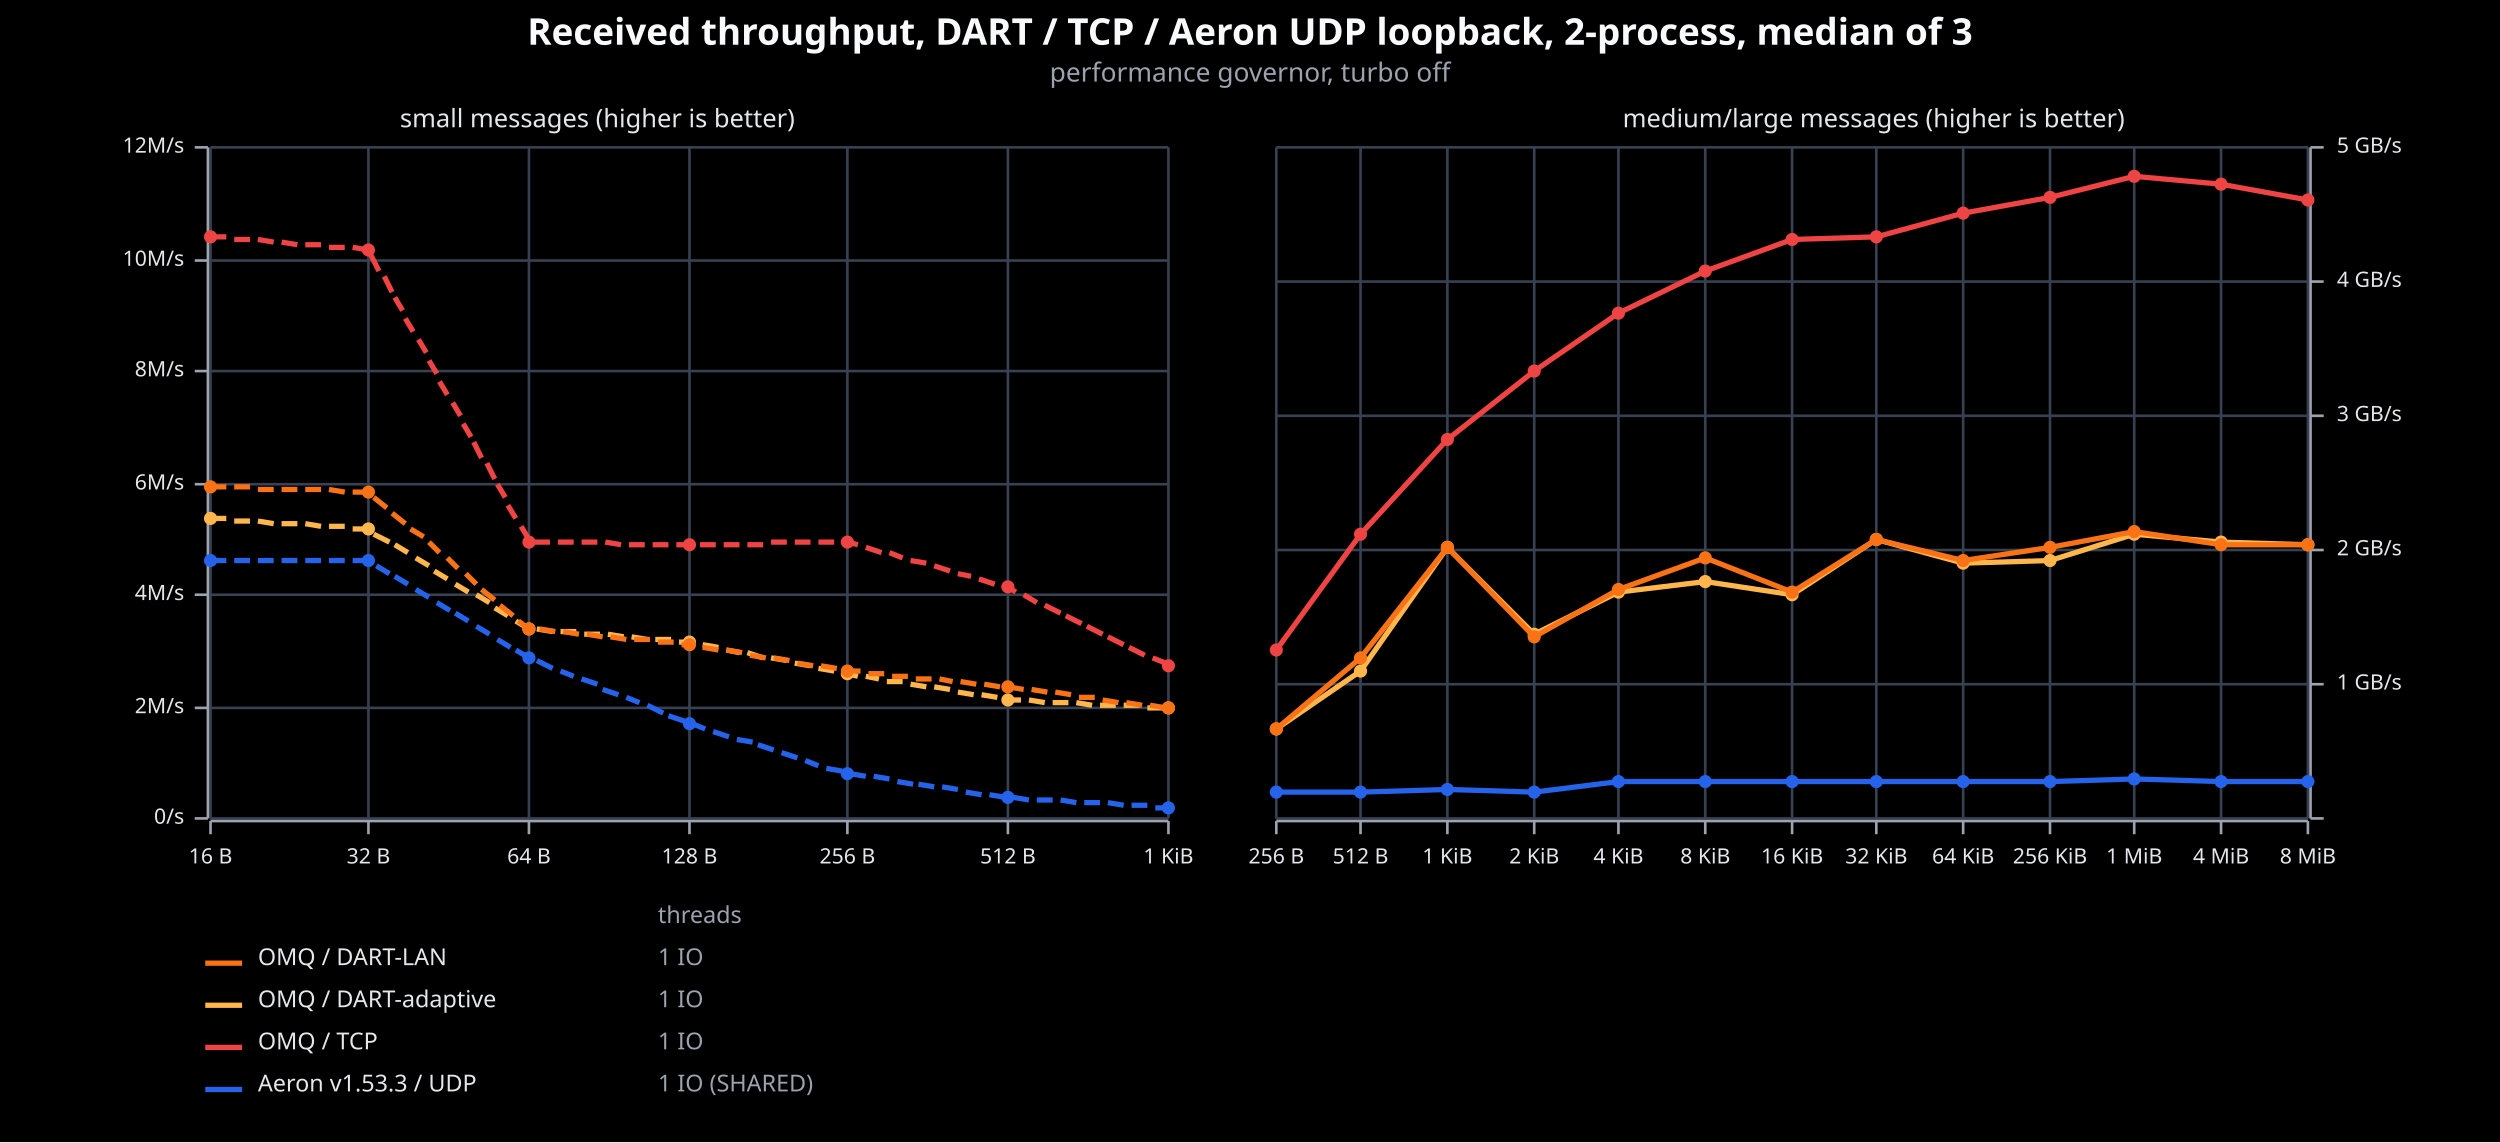
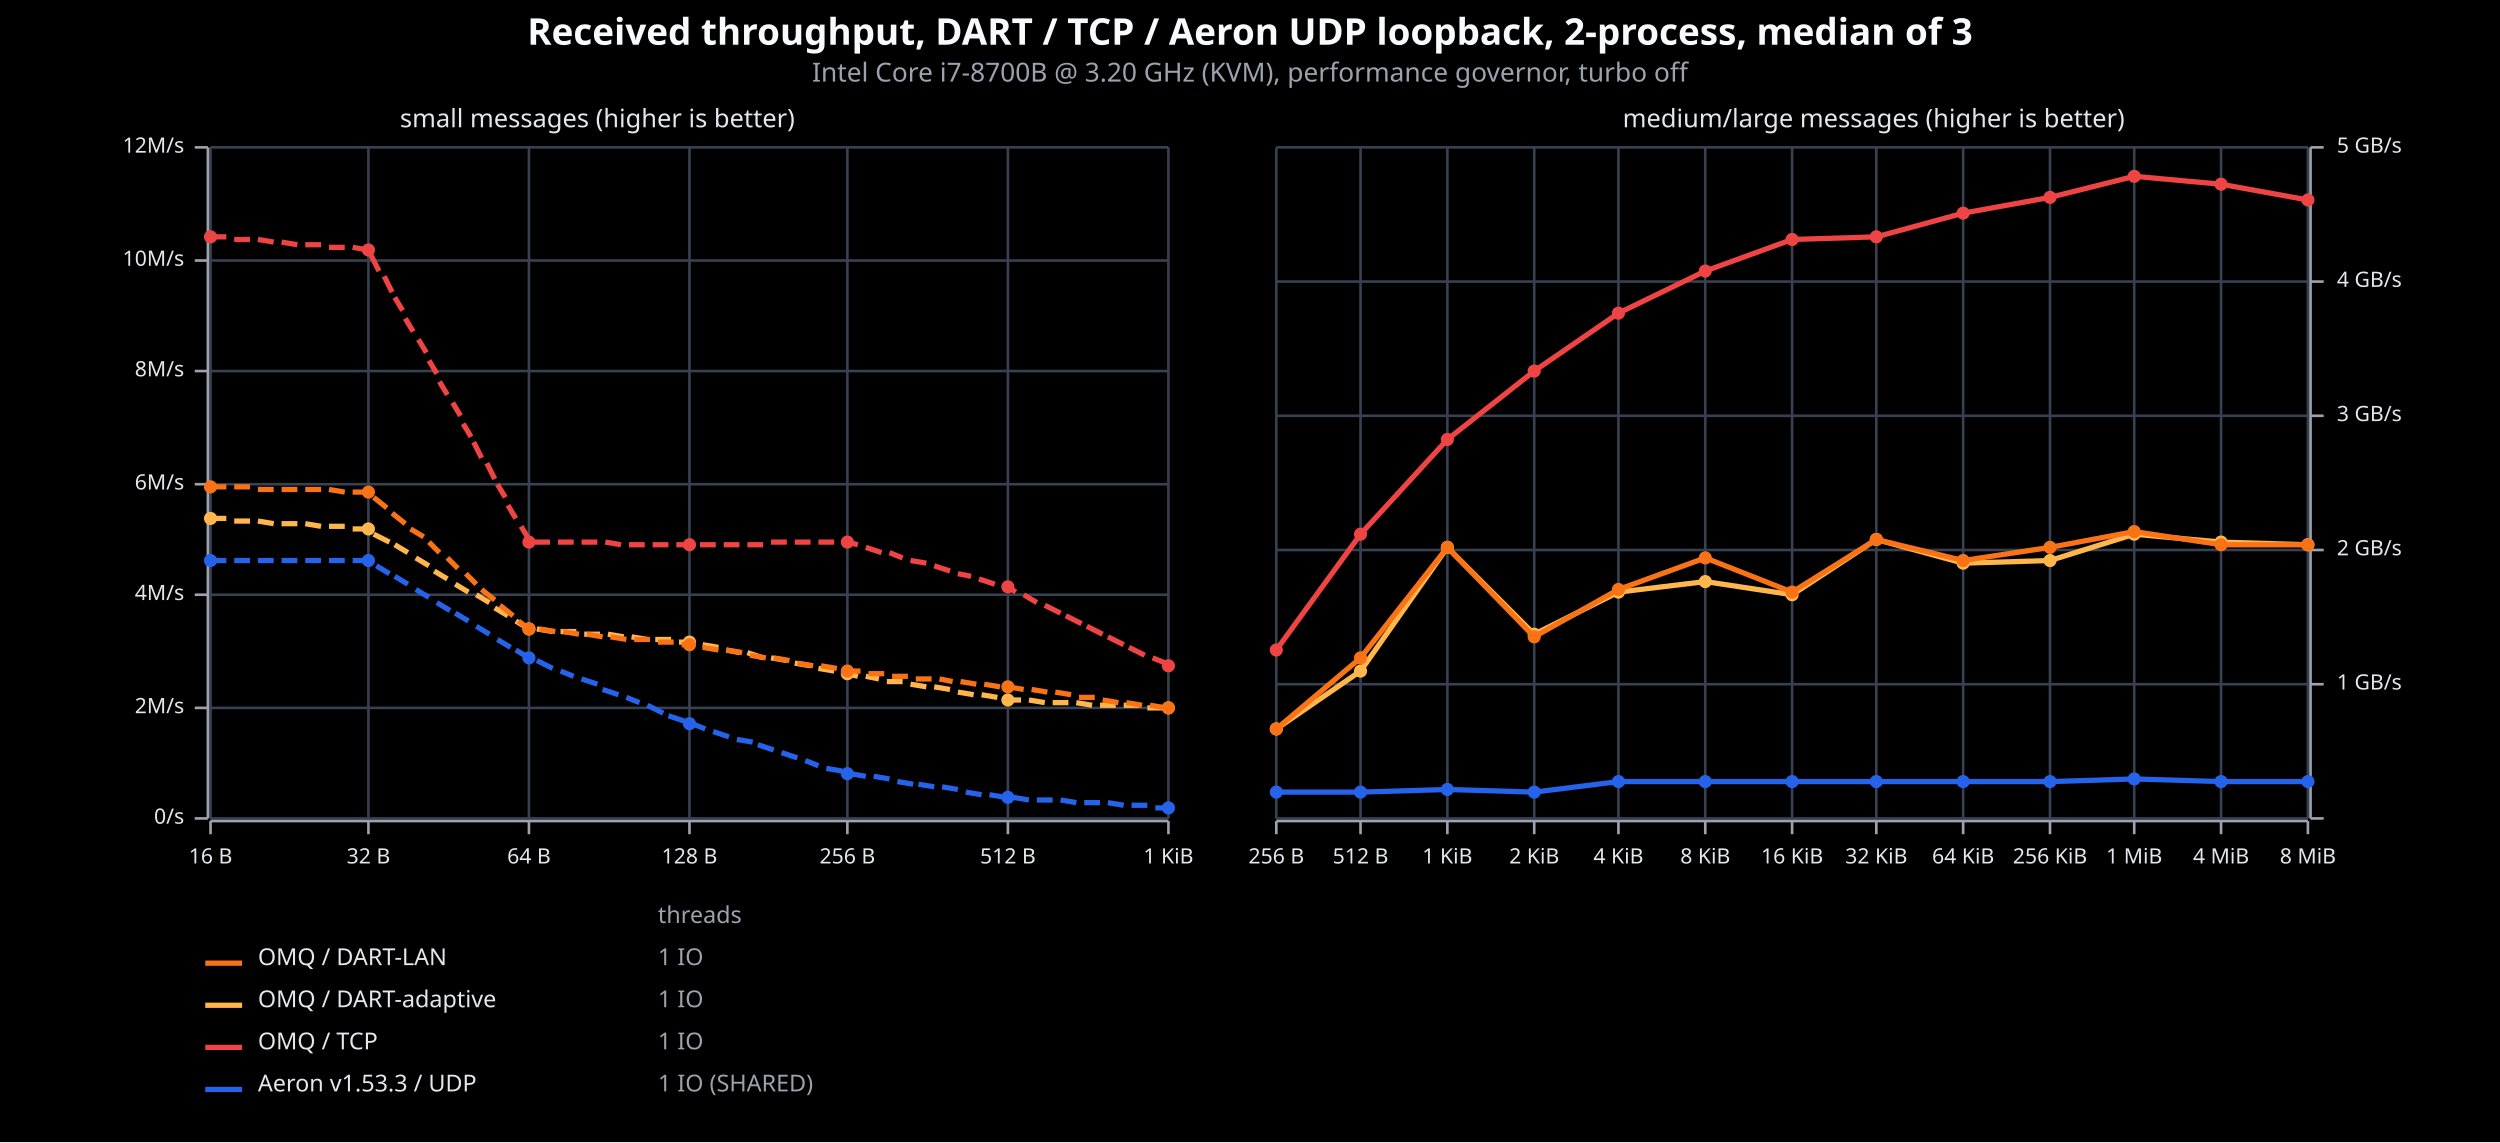
<svg xmlns="http://www.w3.org/2000/svg" viewBox="0 0 950 434" font-family="system-ui, -apple-system, sans-serif">
  <rect x="0" y="0" width="950" height="434" opacity="1" fill="#000000" stroke="none" />
  <text x="475" y="17" text-anchor="middle" font-family="sans-serif" font-size="14" font-weight="bold" fill="#F9FAFB">Received throughput, DART / TCP / Aeron UDP loopback, 2-process, median of 3</text>
-   <text x="475" y="31" text-anchor="middle" font-family="sans-serif" font-size="10" fill="#9CA3AF">performance governor, turbo off</text>
+   <text x="475" y="31" text-anchor="middle" font-family="sans-serif" font-size="10" fill="#9CA3AF">Intel Core i7-8700B @ 3.20 GHz (KVM), performance governor, turbo off</text>
  <text x="227" y="41" dy="0.76em" text-anchor="middle" font-family="sans-serif" font-size="9.677" opacity="1" fill="#E5E7EB">
small messages (higher is better)
</text>
  <line opacity="1" stroke="#374151" stroke-width="1" x1="80" y1="311" x2="80" y2="56" />
  <line opacity="1" stroke="#374151" stroke-width="1" x1="140" y1="311" x2="140" y2="56" />
  <line opacity="1" stroke="#374151" stroke-width="1" x1="201" y1="311" x2="201" y2="56" />
  <line opacity="1" stroke="#374151" stroke-width="1" x1="262" y1="311" x2="262" y2="56" />
  <line opacity="1" stroke="#374151" stroke-width="1" x1="322" y1="311" x2="322" y2="56" />
  <line opacity="1" stroke="#374151" stroke-width="1" x1="383" y1="311" x2="383" y2="56" />
  <line opacity="1" stroke="#374151" stroke-width="1" x1="444" y1="311" x2="444" y2="56" />
  <line opacity="1" stroke="#374151" stroke-width="1" x1="80" y1="311" x2="444" y2="311" />
  <line opacity="1" stroke="#374151" stroke-width="1" x1="80" y1="269" x2="444" y2="269" />
  <line opacity="1" stroke="#374151" stroke-width="1" x1="80" y1="226" x2="444" y2="226" />
  <line opacity="1" stroke="#374151" stroke-width="1" x1="80" y1="184" x2="444" y2="184" />
  <line opacity="1" stroke="#374151" stroke-width="1" x1="80" y1="141" x2="444" y2="141" />
  <line opacity="1" stroke="#374151" stroke-width="1" x1="80" y1="99" x2="444" y2="99" />
  <line opacity="1" stroke="#374151" stroke-width="1" x1="80" y1="56" x2="444" y2="56" />
  <polyline fill="none" opacity="1" stroke="#9CA3AF" stroke-width="1" points="79,56 79,311 " />
  <text x="70" y="311" dy="0.5ex" text-anchor="end" font-family="sans-serif" font-size="8.065" opacity="1" fill="#E5E7EB">
0/s
</text>
  <polyline fill="none" opacity="1" stroke="#9CA3AF" stroke-width="1" points="74,311 79,311 " />
  <text x="70" y="269" dy="0.5ex" text-anchor="end" font-family="sans-serif" font-size="8.065" opacity="1" fill="#E5E7EB">
2M/s
</text>
  <polyline fill="none" opacity="1" stroke="#9CA3AF" stroke-width="1" points="74,269 79,269 " />
  <text x="70" y="226" dy="0.5ex" text-anchor="end" font-family="sans-serif" font-size="8.065" opacity="1" fill="#E5E7EB">
4M/s
</text>
  <polyline fill="none" opacity="1" stroke="#9CA3AF" stroke-width="1" points="74,226 79,226 " />
  <text x="70" y="184" dy="0.5ex" text-anchor="end" font-family="sans-serif" font-size="8.065" opacity="1" fill="#E5E7EB">
6M/s
</text>
  <polyline fill="none" opacity="1" stroke="#9CA3AF" stroke-width="1" points="74,184 79,184 " />
  <text x="70" y="141" dy="0.5ex" text-anchor="end" font-family="sans-serif" font-size="8.065" opacity="1" fill="#E5E7EB">
8M/s
</text>
  <polyline fill="none" opacity="1" stroke="#9CA3AF" stroke-width="1" points="74,141 79,141 " />
  <text x="70" y="99" dy="0.5ex" text-anchor="end" font-family="sans-serif" font-size="8.065" opacity="1" fill="#E5E7EB">
10M/s
</text>
  <polyline fill="none" opacity="1" stroke="#9CA3AF" stroke-width="1" points="74,99 79,99 " />
  <text x="70" y="56" dy="0.5ex" text-anchor="end" font-family="sans-serif" font-size="8.065" opacity="1" fill="#E5E7EB">
12M/s
</text>
  <polyline fill="none" opacity="1" stroke="#9CA3AF" stroke-width="1" points="74,56 79,56 " />
  <polyline fill="none" opacity="1" stroke="#9CA3AF" stroke-width="1" points="80,312 444,312 " />
  <text x="80" y="322" dy="0.76em" text-anchor="middle" font-family="sans-serif" font-size="8.065" opacity="1" fill="#E5E7EB">
16 B
</text>
  <polyline fill="none" opacity="1" stroke="#9CA3AF" stroke-width="1" points="80,312 80,317 " />
  <text x="140" y="322" dy="0.76em" text-anchor="middle" font-family="sans-serif" font-size="8.065" opacity="1" fill="#E5E7EB">
32 B
</text>
  <polyline fill="none" opacity="1" stroke="#9CA3AF" stroke-width="1" points="140,312 140,317 " />
  <text x="201" y="322" dy="0.76em" text-anchor="middle" font-family="sans-serif" font-size="8.065" opacity="1" fill="#E5E7EB">
64 B
</text>
  <polyline fill="none" opacity="1" stroke="#9CA3AF" stroke-width="1" points="201,312 201,317 " />
  <text x="262" y="322" dy="0.76em" text-anchor="middle" font-family="sans-serif" font-size="8.065" opacity="1" fill="#E5E7EB">
128 B
</text>
  <polyline fill="none" opacity="1" stroke="#9CA3AF" stroke-width="1" points="262,312 262,317 " />
  <text x="322" y="322" dy="0.76em" text-anchor="middle" font-family="sans-serif" font-size="8.065" opacity="1" fill="#E5E7EB">
256 B
</text>
  <polyline fill="none" opacity="1" stroke="#9CA3AF" stroke-width="1" points="322,312 322,317 " />
  <text x="383" y="322" dy="0.76em" text-anchor="middle" font-family="sans-serif" font-size="8.065" opacity="1" fill="#E5E7EB">
512 B
</text>
  <polyline fill="none" opacity="1" stroke="#9CA3AF" stroke-width="1" points="383,312 383,317 " />
  <text x="444" y="322" dy="0.76em" text-anchor="middle" font-family="sans-serif" font-size="8.065" opacity="1" fill="#E5E7EB">
1 KiB
</text>
  <polyline fill="none" opacity="1" stroke="#9CA3AF" stroke-width="1" points="444,312 444,317 " />
  <polyline fill="none" opacity="1" stroke="#2563EB" stroke-width="2" points="80,213 86,213 " />
  <polyline fill="none" opacity="1" stroke="#2563EB" stroke-width="2" points="89,213 95,213 " />
  <polyline fill="none" opacity="1" stroke="#2563EB" stroke-width="2" points="98,213 104,213 " />
  <polyline fill="none" opacity="1" stroke="#2563EB" stroke-width="2" points="107,213 113,213 " />
  <polyline fill="none" opacity="1" stroke="#2563EB" stroke-width="2" points="116,213 122,213 " />
  <polyline fill="none" opacity="1" stroke="#2563EB" stroke-width="2" points="125,213 131,213 " />
  <polyline fill="none" opacity="1" stroke="#2563EB" stroke-width="2" points="134,213 140,213 " />
  <polyline fill="none" opacity="1" stroke="#2563EB" stroke-width="2" points="143,215 148,218 " />
  <polyline fill="none" opacity="1" stroke="#2563EB" stroke-width="2" points="150,219 155,222 " />
  <polyline fill="none" opacity="1" stroke="#2563EB" stroke-width="2" points="158,224 163,227 " />
  <polyline fill="none" opacity="1" stroke="#2563EB" stroke-width="2" points="166,229 171,232 " />
  <polyline fill="none" opacity="1" stroke="#2563EB" stroke-width="2" points="173,233 178,236 " />
  <polyline fill="none" opacity="1" stroke="#2563EB" stroke-width="2" points="181,238 186,241 " />
  <polyline fill="none" opacity="1" stroke="#2563EB" stroke-width="2" points="189,243 194,246 " />
  <polyline fill="none" opacity="1" stroke="#2563EB" stroke-width="2" points="196,247 201,250 202,250 " />
  <polyline fill="none" opacity="1" stroke="#2563EB" stroke-width="2" points="204,251 210,254 " />
  <polyline fill="none" opacity="1" stroke="#2563EB" stroke-width="2" points="213,255 218,257 " />
  <polyline fill="none" opacity="1" stroke="#2563EB" stroke-width="2" points="221,258 227,260 " />
  <polyline fill="none" opacity="1" stroke="#2563EB" stroke-width="2" points="229,262 235,264 " />
  <polyline fill="none" opacity="1" stroke="#2563EB" stroke-width="2" points="238,265 243,267 " />
  <polyline fill="none" opacity="1" stroke="#2563EB" stroke-width="2" points="246,268 252,271 " />
  <polyline fill="none" opacity="1" stroke="#2563EB" stroke-width="2" points="254,272 260,274 " />
  <polyline fill="none" opacity="1" stroke="#2563EB" stroke-width="2" points="263,275 268,277 " />
  <polyline fill="none" opacity="1" stroke="#2563EB" stroke-width="2" points="271,278 277,280 " />
  <polyline fill="none" opacity="1" stroke="#2563EB" stroke-width="2" points="280,281 286,282 " />
  <polyline fill="none" opacity="1" stroke="#2563EB" stroke-width="2" points="288,283 294,285 " />
  <polyline fill="none" opacity="1" stroke="#2563EB" stroke-width="2" points="297,286 303,288 " />
  <polyline fill="none" opacity="1" stroke="#2563EB" stroke-width="2" points="306,289 311,291 " />
  <polyline fill="none" opacity="1" stroke="#2563EB" stroke-width="2" points="314,292 320,293 " />
  <polyline fill="none" opacity="1" stroke="#2563EB" stroke-width="2" points="323,294 329,295 " />
  <polyline fill="none" opacity="1" stroke="#2563EB" stroke-width="2" points="332,295 338,296 " />
  <polyline fill="none" opacity="1" stroke="#2563EB" stroke-width="2" points="341,297 347,298 " />
  <polyline fill="none" opacity="1" stroke="#2563EB" stroke-width="2" points="349,298 355,299 " />
  <polyline fill="none" opacity="1" stroke="#2563EB" stroke-width="2" points="358,299 364,300 " />
  <polyline fill="none" opacity="1" stroke="#2563EB" stroke-width="2" points="367,301 373,302 " />
  <polyline fill="none" opacity="1" stroke="#2563EB" stroke-width="2" points="376,302 382,303 " />
  <polyline fill="none" opacity="1" stroke="#2563EB" stroke-width="2" points="385,303 391,304 " />
  <polyline fill="none" opacity="1" stroke="#2563EB" stroke-width="2" points="394,304 400,304 " />
  <polyline fill="none" opacity="1" stroke="#2563EB" stroke-width="2" points="403,304 409,305 " />
  <polyline fill="none" opacity="1" stroke="#2563EB" stroke-width="2" points="412,305 418,305 " />
  <polyline fill="none" opacity="1" stroke="#2563EB" stroke-width="2" points="421,305 427,306 " />
  <polyline fill="none" opacity="1" stroke="#2563EB" stroke-width="2" points="430,306 436,306 " />
  <polyline fill="none" opacity="1" stroke="#2563EB" stroke-width="2" points="439,307 444,307 " />
  <circle cx="80" cy="213" r="2.5" opacity="1" fill="#2563EB" stroke="none" stroke-width="1" />
  <circle cx="140" cy="213" r="2.5" opacity="1" fill="#2563EB" stroke="none" stroke-width="1" />
  <circle cx="201" cy="250" r="2.5" opacity="1" fill="#2563EB" stroke="none" stroke-width="1" />
  <circle cx="262" cy="275" r="2.5" opacity="1" fill="#2563EB" stroke="none" stroke-width="1" />
  <circle cx="322" cy="294" r="2.5" opacity="1" fill="#2563EB" stroke="none" stroke-width="1" />
  <circle cx="383" cy="303" r="2.5" opacity="1" fill="#2563EB" stroke="none" stroke-width="1" />
  <circle cx="444" cy="307" r="2.5" opacity="1" fill="#2563EB" stroke="none" stroke-width="1" />
  <polyline fill="none" opacity="1" stroke="#EF4444" stroke-width="2" points="80,90 86,90 " />
  <polyline fill="none" opacity="1" stroke="#EF4444" stroke-width="2" points="89,91 95,91 " />
  <polyline fill="none" opacity="1" stroke="#EF4444" stroke-width="2" points="98,91 104,92 " />
  <polyline fill="none" opacity="1" stroke="#EF4444" stroke-width="2" points="107,92 113,93 " />
  <polyline fill="none" opacity="1" stroke="#EF4444" stroke-width="2" points="116,93 122,93 " />
  <polyline fill="none" opacity="1" stroke="#EF4444" stroke-width="2" points="125,94 131,94 " />
  <polyline fill="none" opacity="1" stroke="#EF4444" stroke-width="2" points="134,94 140,95 " />
  <polyline fill="none" opacity="1" stroke="#EF4444" stroke-width="2" points="141,97 144,103 " />
  <polyline fill="none" opacity="1" stroke="#EF4444" stroke-width="2" points="146,105 149,111 " />
  <polyline fill="none" opacity="1" stroke="#EF4444" stroke-width="2" points="150,113 153,118 " />
  <polyline fill="none" opacity="1" stroke="#EF4444" stroke-width="2" points="154,121 157,126 " />
  <polyline fill="none" opacity="1" stroke="#EF4444" stroke-width="2" points="159,129 162,134 " />
  <polyline fill="none" opacity="1" stroke="#EF4444" stroke-width="2" points="163,137 166,142 " />
  <polyline fill="none" opacity="1" stroke="#EF4444" stroke-width="2" points="167,145 170,150 " />
  <polyline fill="none" opacity="1" stroke="#EF4444" stroke-width="2" points="172,153 175,158 " />
  <polyline fill="none" opacity="1" stroke="#EF4444" stroke-width="2" points="176,161 179,166 " />
  <polyline fill="none" opacity="1" stroke="#EF4444" stroke-width="2" points="180,168 183,174 " />
  <polyline fill="none" opacity="1" stroke="#EF4444" stroke-width="2" points="185,176 188,182 " />
  <polyline fill="none" opacity="1" stroke="#EF4444" stroke-width="2" points="189,184 192,189 " />
  <polyline fill="none" opacity="1" stroke="#EF4444" stroke-width="2" points="193,192 196,197 " />
  <polyline fill="none" opacity="1" stroke="#EF4444" stroke-width="2" points="198,200 201,205 " />
  <polyline fill="none" opacity="1" stroke="#EF4444" stroke-width="2" points="203,206 209,206 " />
  <polyline fill="none" opacity="1" stroke="#EF4444" stroke-width="2" points="212,206 218,206 " />
  <polyline fill="none" opacity="1" stroke="#EF4444" stroke-width="2" points="221,206 227,206 " />
  <polyline fill="none" opacity="1" stroke="#EF4444" stroke-width="2" points="230,206 236,207 " />
  <polyline fill="none" opacity="1" stroke="#EF4444" stroke-width="2" points="239,207 245,207 " />
  <polyline fill="none" opacity="1" stroke="#EF4444" stroke-width="2" points="248,207 254,207 " />
  <polyline fill="none" opacity="1" stroke="#EF4444" stroke-width="2" points="257,207 262,207 263,207 " />
  <polyline fill="none" opacity="1" stroke="#EF4444" stroke-width="2" points="266,207 272,207 " />
  <polyline fill="none" opacity="1" stroke="#EF4444" stroke-width="2" points="275,207 281,207 " />
  <polyline fill="none" opacity="1" stroke="#EF4444" stroke-width="2" points="284,207 290,207 " />
  <polyline fill="none" opacity="1" stroke="#EF4444" stroke-width="2" points="293,206 299,206 " />
  <polyline fill="none" opacity="1" stroke="#EF4444" stroke-width="2" points="302,206 308,206 " />
  <polyline fill="none" opacity="1" stroke="#EF4444" stroke-width="2" points="311,206 317,206 " />
  <polyline fill="none" opacity="1" stroke="#EF4444" stroke-width="2" points="320,206 322,206 326,207 " />
  <polyline fill="none" opacity="1" stroke="#EF4444" stroke-width="2" points="329,208 335,210 " />
  <polyline fill="none" opacity="1" stroke="#EF4444" stroke-width="2" points="338,210 343,212 " />
  <polyline fill="none" opacity="1" stroke="#EF4444" stroke-width="2" points="346,213 352,214 " />
  <polyline fill="none" opacity="1" stroke="#EF4444" stroke-width="2" points="355,215 361,217 " />
  <polyline fill="none" opacity="1" stroke="#EF4444" stroke-width="2" points="364,218 369,219 " />
  <polyline fill="none" opacity="1" stroke="#EF4444" stroke-width="2" points="372,220 378,222 " />
  <polyline fill="none" opacity="1" stroke="#EF4444" stroke-width="2" points="381,222 383,223 386,225 " />
  <polyline fill="none" opacity="1" stroke="#EF4444" stroke-width="2" points="389,226 394,229 " />
  <polyline fill="none" opacity="1" stroke="#EF4444" stroke-width="2" points="397,230 403,233 " />
  <polyline fill="none" opacity="1" stroke="#EF4444" stroke-width="2" points="405,234 411,237 " />
  <polyline fill="none" opacity="1" stroke="#EF4444" stroke-width="2" points="413,238 419,241 " />
  <polyline fill="none" opacity="1" stroke="#EF4444" stroke-width="2" points="421,242 427,245 " />
  <polyline fill="none" opacity="1" stroke="#EF4444" stroke-width="2" points="429,246 435,249 " />
  <polyline fill="none" opacity="1" stroke="#EF4444" stroke-width="2" points="438,250 443,252 " />
  <circle cx="80" cy="90" r="2.5" opacity="1" fill="#EF4444" stroke="none" stroke-width="1" />
  <circle cx="140" cy="95" r="2.5" opacity="1" fill="#EF4444" stroke="none" stroke-width="1" />
  <circle cx="201" cy="206" r="2.5" opacity="1" fill="#EF4444" stroke="none" stroke-width="1" />
  <circle cx="262" cy="207" r="2.5" opacity="1" fill="#EF4444" stroke="none" stroke-width="1" />
  <circle cx="322" cy="206" r="2.5" opacity="1" fill="#EF4444" stroke="none" stroke-width="1" />
  <circle cx="383" cy="223" r="2.5" opacity="1" fill="#EF4444" stroke="none" stroke-width="1" />
  <circle cx="444" cy="253" r="2.5" opacity="1" fill="#EF4444" stroke="none" stroke-width="1" />
  <polyline fill="none" opacity="1" stroke="#FFB74D" stroke-width="2" points="80,197 86,197 " />
  <polyline fill="none" opacity="1" stroke="#FFB74D" stroke-width="2" points="89,198 95,198 " />
  <polyline fill="none" opacity="1" stroke="#FFB74D" stroke-width="2" points="98,198 104,199 " />
  <polyline fill="none" opacity="1" stroke="#FFB74D" stroke-width="2" points="107,199 113,199 " />
  <polyline fill="none" opacity="1" stroke="#FFB74D" stroke-width="2" points="116,199 122,200 " />
  <polyline fill="none" opacity="1" stroke="#FFB74D" stroke-width="2" points="125,200 131,200 " />
  <polyline fill="none" opacity="1" stroke="#FFB74D" stroke-width="2" points="134,201 140,201 " />
  <polyline fill="none" opacity="1" stroke="#FFB74D" stroke-width="2" points="142,203 148,206 " />
  <polyline fill="none" opacity="1" stroke="#FFB74D" stroke-width="2" points="150,207 155,210 " />
  <polyline fill="none" opacity="1" stroke="#FFB74D" stroke-width="2" points="158,212 163,215 " />
  <polyline fill="none" opacity="1" stroke="#FFB74D" stroke-width="2" points="165,217 170,220 " />
  <polyline fill="none" opacity="1" stroke="#FFB74D" stroke-width="2" points="173,222 178,225 " />
  <polyline fill="none" opacity="1" stroke="#FFB74D" stroke-width="2" points="181,226 186,229 " />
  <polyline fill="none" opacity="1" stroke="#FFB74D" stroke-width="2" points="188,231 193,234 " />
  <polyline fill="none" opacity="1" stroke="#FFB74D" stroke-width="2" points="196,236 201,239 " />
  <polyline fill="none" opacity="1" stroke="#FFB74D" stroke-width="2" points="204,239 210,240 " />
  <polyline fill="none" opacity="1" stroke="#FFB74D" stroke-width="2" points="213,240 219,240 " />
  <polyline fill="none" opacity="1" stroke="#FFB74D" stroke-width="2" points="222,241 228,241 " />
  <polyline fill="none" opacity="1" stroke="#FFB74D" stroke-width="2" points="231,241 237,242 " />
  <polyline fill="none" opacity="1" stroke="#FFB74D" stroke-width="2" points="240,242 246,243 " />
  <polyline fill="none" opacity="1" stroke="#FFB74D" stroke-width="2" points="249,243 255,243 " />
  <polyline fill="none" opacity="1" stroke="#FFB74D" stroke-width="2" points="258,244 262,244 264,244 " />
  <polyline fill="none" opacity="1" stroke="#FFB74D" stroke-width="2" points="267,245 273,246 " />
  <polyline fill="none" opacity="1" stroke="#FFB74D" stroke-width="2" points="276,247 281,248 " />
  <polyline fill="none" opacity="1" stroke="#FFB74D" stroke-width="2" points="284,248 290,250 " />
  <polyline fill="none" opacity="1" stroke="#FFB74D" stroke-width="2" points="293,250 299,251 " />
  <polyline fill="none" opacity="1" stroke="#FFB74D" stroke-width="2" points="302,252 308,253 " />
  <polyline fill="none" opacity="1" stroke="#FFB74D" stroke-width="2" points="311,254 317,255 " />
  <polyline fill="none" opacity="1" stroke="#FFB74D" stroke-width="2" points="320,256 322,256 326,257 " />
  <polyline fill="none" opacity="1" stroke="#FFB74D" stroke-width="2" points="329,257 334,258 " />
  <polyline fill="none" opacity="1" stroke="#FFB74D" stroke-width="2" points="337,259 343,259 " />
  <polyline fill="none" opacity="1" stroke="#FFB74D" stroke-width="2" points="346,260 352,261 " />
  <polyline fill="none" opacity="1" stroke="#FFB74D" stroke-width="2" points="355,261 361,262 " />
  <polyline fill="none" opacity="1" stroke="#FFB74D" stroke-width="2" points="364,263 370,264 " />
  <polyline fill="none" opacity="1" stroke="#FFB74D" stroke-width="2" points="373,264 379,265 " />
  <polyline fill="none" opacity="1" stroke="#FFB74D" stroke-width="2" points="382,266 383,266 388,266 " />
  <polyline fill="none" opacity="1" stroke="#FFB74D" stroke-width="2" points="391,266 397,267 " />
  <polyline fill="none" opacity="1" stroke="#FFB74D" stroke-width="2" points="400,267 406,267 " />
  <polyline fill="none" opacity="1" stroke="#FFB74D" stroke-width="2" points="409,267 415,268 " />
  <polyline fill="none" opacity="1" stroke="#FFB74D" stroke-width="2" points="418,268 424,268 " />
  <polyline fill="none" opacity="1" stroke="#FFB74D" stroke-width="2" points="427,268 433,268 " />
  <polyline fill="none" opacity="1" stroke="#FFB74D" stroke-width="2" points="436,269 442,269 " />
  <circle cx="80" cy="197" r="2.5" opacity="1" fill="#FFB74D" stroke="none" stroke-width="1" />
  <circle cx="140" cy="201" r="2.5" opacity="1" fill="#FFB74D" stroke="none" stroke-width="1" />
  <circle cx="201" cy="239" r="2.5" opacity="1" fill="#FFB74D" stroke="none" stroke-width="1" />
  <circle cx="262" cy="244" r="2.5" opacity="1" fill="#FFB74D" stroke="none" stroke-width="1" />
  <circle cx="322" cy="256" r="2.5" opacity="1" fill="#FFB74D" stroke="none" stroke-width="1" />
  <circle cx="383" cy="266" r="2.5" opacity="1" fill="#FFB74D" stroke="none" stroke-width="1" />
  <circle cx="444" cy="269" r="2.5" opacity="1" fill="#FFB74D" stroke="none" stroke-width="1" />
  <polyline fill="none" opacity="1" stroke="#F97316" stroke-width="2" points="80,185 86,185 " />
  <polyline fill="none" opacity="1" stroke="#F97316" stroke-width="2" points="89,185 95,185 " />
  <polyline fill="none" opacity="1" stroke="#F97316" stroke-width="2" points="98,186 104,186 " />
  <polyline fill="none" opacity="1" stroke="#F97316" stroke-width="2" points="107,186 113,186 " />
  <polyline fill="none" opacity="1" stroke="#F97316" stroke-width="2" points="116,186 122,186 " />
  <polyline fill="none" opacity="1" stroke="#F97316" stroke-width="2" points="125,186 131,187 " />
  <polyline fill="none" opacity="1" stroke="#F97316" stroke-width="2" points="134,187 140,187 " />
  <polyline fill="none" opacity="1" stroke="#F97316" stroke-width="2" points="142,189 147,193 " />
  <polyline fill="none" opacity="1" stroke="#F97316" stroke-width="2" points="149,195 154,199 " />
  <polyline fill="none" opacity="1" stroke="#F97316" stroke-width="2" points="156,201 161,204 " />
  <polyline fill="none" opacity="1" stroke="#F97316" stroke-width="2" points="163,206 167,210 " />
  <polyline fill="none" opacity="1" stroke="#F97316" stroke-width="2" points="170,212 174,216 " />
  <polyline fill="none" opacity="1" stroke="#F97316" stroke-width="2" points="177,218 181,222 " />
  <polyline fill="none" opacity="1" stroke="#F97316" stroke-width="2" points="183,224 188,228 " />
  <polyline fill="none" opacity="1" stroke="#F97316" stroke-width="2" points="190,230 195,234 " />
  <polyline fill="none" opacity="1" stroke="#F97316" stroke-width="2" points="197,236 201,239 202,239 " />
  <polyline fill="none" opacity="1" stroke="#F97316" stroke-width="2" points="205,239 211,240 " />
  <polyline fill="none" opacity="1" stroke="#F97316" stroke-width="2" points="214,240 220,241 " />
  <polyline fill="none" opacity="1" stroke="#F97316" stroke-width="2" points="223,241 229,242 " />
  <polyline fill="none" opacity="1" stroke="#F97316" stroke-width="2" points="232,242 238,243 " />
  <polyline fill="none" opacity="1" stroke="#F97316" stroke-width="2" points="241,243 247,243 " />
  <polyline fill="none" opacity="1" stroke="#F97316" stroke-width="2" points="250,244 256,244 " />
  <polyline fill="none" opacity="1" stroke="#F97316" stroke-width="2" points="259,245 262,245 264,245 " />
  <polyline fill="none" opacity="1" stroke="#F97316" stroke-width="2" points="267,246 273,247 " />
  <polyline fill="none" opacity="1" stroke="#F97316" stroke-width="2" points="276,247 282,248 " />
  <polyline fill="none" opacity="1" stroke="#F97316" stroke-width="2" points="285,249 291,250 " />
  <polyline fill="none" opacity="1" stroke="#F97316" stroke-width="2" points="294,250 300,251 " />
  <polyline fill="none" opacity="1" stroke="#F97316" stroke-width="2" points="303,252 309,253 " />
  <polyline fill="none" opacity="1" stroke="#F97316" stroke-width="2" points="312,253 318,254 " />
  <polyline fill="none" opacity="1" stroke="#F97316" stroke-width="2" points="321,255 322,255 327,255 " />
  <polyline fill="none" opacity="1" stroke="#F97316" stroke-width="2" points="330,256 336,256 " />
  <polyline fill="none" opacity="1" stroke="#F97316" stroke-width="2" points="339,257 345,257 " />
  <polyline fill="none" opacity="1" stroke="#F97316" stroke-width="2" points="348,258 354,258 " />
  <polyline fill="none" opacity="1" stroke="#F97316" stroke-width="2" points="357,258 362,259 " />
  <polyline fill="none" opacity="1" stroke="#F97316" stroke-width="2" points="365,259 371,260 " />
  <polyline fill="none" opacity="1" stroke="#F97316" stroke-width="2" points="374,260 380,261 " />
  <polyline fill="none" opacity="1" stroke="#F97316" stroke-width="2" points="383,261 389,262 " />
  <polyline fill="none" opacity="1" stroke="#F97316" stroke-width="2" points="392,262 398,263 " />
  <polyline fill="none" opacity="1" stroke="#F97316" stroke-width="2" points="401,263 407,264 " />
  <polyline fill="none" opacity="1" stroke="#F97316" stroke-width="2" points="410,265 416,265 " />
  <polyline fill="none" opacity="1" stroke="#F97316" stroke-width="2" points="419,266 425,267 " />
  <polyline fill="none" opacity="1" stroke="#F97316" stroke-width="2" points="428,267 434,268 " />
  <polyline fill="none" opacity="1" stroke="#F97316" stroke-width="2" points="437,268 443,269 " />
  <circle cx="80" cy="185" r="2.5" opacity="1" fill="#F97316" stroke="none" stroke-width="1" />
  <circle cx="140" cy="187" r="2.5" opacity="1" fill="#F97316" stroke="none" stroke-width="1" />
  <circle cx="201" cy="239" r="2.5" opacity="1" fill="#F97316" stroke="none" stroke-width="1" />
  <circle cx="262" cy="245" r="2.5" opacity="1" fill="#F97316" stroke="none" stroke-width="1" />
  <circle cx="322" cy="255" r="2.5" opacity="1" fill="#F97316" stroke="none" stroke-width="1" />
  <circle cx="383" cy="261" r="2.5" opacity="1" fill="#F97316" stroke="none" stroke-width="1" />
  <circle cx="444" cy="269" r="2.5" opacity="1" fill="#F97316" stroke="none" stroke-width="1" />
  <text x="712" y="41" dy="0.76em" text-anchor="middle" font-family="sans-serif" font-size="9.677" opacity="1" fill="#E5E7EB">
medium/large messages (higher is better)
</text>
  <line opacity="1" stroke="#374151" stroke-width="1" x1="485" y1="311" x2="485" y2="56" />
  <line opacity="1" stroke="#374151" stroke-width="1" x1="517" y1="311" x2="517" y2="56" />
  <line opacity="1" stroke="#374151" stroke-width="1" x1="550" y1="311" x2="550" y2="56" />
  <line opacity="1" stroke="#374151" stroke-width="1" x1="583" y1="311" x2="583" y2="56" />
  <line opacity="1" stroke="#374151" stroke-width="1" x1="615" y1="311" x2="615" y2="56" />
  <line opacity="1" stroke="#374151" stroke-width="1" x1="648" y1="311" x2="648" y2="56" />
  <line opacity="1" stroke="#374151" stroke-width="1" x1="681" y1="311" x2="681" y2="56" />
  <line opacity="1" stroke="#374151" stroke-width="1" x1="713" y1="311" x2="713" y2="56" />
  <line opacity="1" stroke="#374151" stroke-width="1" x1="746" y1="311" x2="746" y2="56" />
  <line opacity="1" stroke="#374151" stroke-width="1" x1="779" y1="311" x2="779" y2="56" />
  <line opacity="1" stroke="#374151" stroke-width="1" x1="811" y1="311" x2="811" y2="56" />
  <line opacity="1" stroke="#374151" stroke-width="1" x1="844" y1="311" x2="844" y2="56" />
  <line opacity="1" stroke="#374151" stroke-width="1" x1="877" y1="311" x2="877" y2="56" />
  <line opacity="1" stroke="#374151" stroke-width="1" x1="485" y1="311" x2="877" y2="311" />
  <line opacity="1" stroke="#374151" stroke-width="1" x1="485" y1="260" x2="877" y2="260" />
  <line opacity="1" stroke="#374151" stroke-width="1" x1="485" y1="209" x2="877" y2="209" />
  <line opacity="1" stroke="#374151" stroke-width="1" x1="485" y1="158" x2="877" y2="158" />
  <line opacity="1" stroke="#374151" stroke-width="1" x1="485" y1="107" x2="877" y2="107" />
  <line opacity="1" stroke="#374151" stroke-width="1" x1="485" y1="56" x2="877" y2="56" />
  <polyline fill="none" opacity="1" stroke="#9CA3AF" stroke-width="1" points="485,312 877,312 " />
  <text x="485" y="322" dy="0.76em" text-anchor="middle" font-family="sans-serif" font-size="8.065" opacity="1" fill="#E5E7EB">
256 B
</text>
  <polyline fill="none" opacity="1" stroke="#9CA3AF" stroke-width="1" points="485,312 485,317 " />
  <text x="517" y="322" dy="0.76em" text-anchor="middle" font-family="sans-serif" font-size="8.065" opacity="1" fill="#E5E7EB">
512 B
</text>
  <polyline fill="none" opacity="1" stroke="#9CA3AF" stroke-width="1" points="517,312 517,317 " />
  <text x="550" y="322" dy="0.76em" text-anchor="middle" font-family="sans-serif" font-size="8.065" opacity="1" fill="#E5E7EB">
1 KiB
</text>
  <polyline fill="none" opacity="1" stroke="#9CA3AF" stroke-width="1" points="550,312 550,317 " />
  <text x="583" y="322" dy="0.76em" text-anchor="middle" font-family="sans-serif" font-size="8.065" opacity="1" fill="#E5E7EB">
2 KiB
</text>
  <polyline fill="none" opacity="1" stroke="#9CA3AF" stroke-width="1" points="583,312 583,317 " />
  <text x="615" y="322" dy="0.76em" text-anchor="middle" font-family="sans-serif" font-size="8.065" opacity="1" fill="#E5E7EB">
4 KiB
</text>
  <polyline fill="none" opacity="1" stroke="#9CA3AF" stroke-width="1" points="615,312 615,317 " />
  <text x="648" y="322" dy="0.76em" text-anchor="middle" font-family="sans-serif" font-size="8.065" opacity="1" fill="#E5E7EB">
8 KiB
</text>
  <polyline fill="none" opacity="1" stroke="#9CA3AF" stroke-width="1" points="648,312 648,317 " />
  <text x="681" y="322" dy="0.76em" text-anchor="middle" font-family="sans-serif" font-size="8.065" opacity="1" fill="#E5E7EB">
16 KiB
</text>
  <polyline fill="none" opacity="1" stroke="#9CA3AF" stroke-width="1" points="681,312 681,317 " />
  <text x="713" y="322" dy="0.76em" text-anchor="middle" font-family="sans-serif" font-size="8.065" opacity="1" fill="#E5E7EB">
32 KiB
</text>
  <polyline fill="none" opacity="1" stroke="#9CA3AF" stroke-width="1" points="713,312 713,317 " />
  <text x="746" y="322" dy="0.76em" text-anchor="middle" font-family="sans-serif" font-size="8.065" opacity="1" fill="#E5E7EB">
64 KiB
</text>
  <polyline fill="none" opacity="1" stroke="#9CA3AF" stroke-width="1" points="746,312 746,317 " />
  <text x="779" y="322" dy="0.76em" text-anchor="middle" font-family="sans-serif" font-size="8.065" opacity="1" fill="#E5E7EB">
256 KiB
</text>
  <polyline fill="none" opacity="1" stroke="#9CA3AF" stroke-width="1" points="779,312 779,317 " />
  <text x="811" y="322" dy="0.76em" text-anchor="middle" font-family="sans-serif" font-size="8.065" opacity="1" fill="#E5E7EB">
1 MiB
</text>
  <polyline fill="none" opacity="1" stroke="#9CA3AF" stroke-width="1" points="811,312 811,317 " />
  <text x="844" y="322" dy="0.76em" text-anchor="middle" font-family="sans-serif" font-size="8.065" opacity="1" fill="#E5E7EB">
4 MiB
</text>
  <polyline fill="none" opacity="1" stroke="#9CA3AF" stroke-width="1" points="844,312 844,317 " />
  <text x="877" y="322" dy="0.76em" text-anchor="middle" font-family="sans-serif" font-size="8.065" opacity="1" fill="#E5E7EB">
8 MiB
</text>
  <polyline fill="none" opacity="1" stroke="#9CA3AF" stroke-width="1" points="877,312 877,317 " />
  <polyline fill="none" opacity="1" stroke="#9CA3AF" stroke-width="1" points="878,56 878,311 " />
  <text x="888" y="311" dy="0.5ex" text-anchor="start" font-family="sans-serif" font-size="8.065" opacity="1" fill="#E5E7EB">

</text>
  <polyline fill="none" opacity="1" stroke="#9CA3AF" stroke-width="1" points="878,311 883,311 " />
  <text x="888" y="260" dy="0.5ex" text-anchor="start" font-family="sans-serif" font-size="8.065" opacity="1" fill="#E5E7EB">
1 GB/s
</text>
  <polyline fill="none" opacity="1" stroke="#9CA3AF" stroke-width="1" points="878,260 883,260 " />
  <text x="888" y="209" dy="0.5ex" text-anchor="start" font-family="sans-serif" font-size="8.065" opacity="1" fill="#E5E7EB">
2 GB/s
</text>
  <polyline fill="none" opacity="1" stroke="#9CA3AF" stroke-width="1" points="878,209 883,209 " />
  <text x="888" y="158" dy="0.5ex" text-anchor="start" font-family="sans-serif" font-size="8.065" opacity="1" fill="#E5E7EB">
3 GB/s
</text>
  <polyline fill="none" opacity="1" stroke="#9CA3AF" stroke-width="1" points="878,158 883,158 " />
  <text x="888" y="107" dy="0.5ex" text-anchor="start" font-family="sans-serif" font-size="8.065" opacity="1" fill="#E5E7EB">
4 GB/s
</text>
  <polyline fill="none" opacity="1" stroke="#9CA3AF" stroke-width="1" points="878,107 883,107 " />
  <text x="888" y="56" dy="0.5ex" text-anchor="start" font-family="sans-serif" font-size="8.065" opacity="1" fill="#E5E7EB">
5 GB/s
</text>
  <polyline fill="none" opacity="1" stroke="#9CA3AF" stroke-width="1" points="878,56 883,56 " />
  <polyline fill="none" opacity="1" stroke="#2563EB" stroke-width="2" points="485,301 517,301 550,300 583,301 615,297 648,297 681,297 713,297 746,297 779,297 811,296 844,297 877,297 " />
  <circle cx="485" cy="301" r="2.5" opacity="1" fill="#2563EB" stroke="none" stroke-width="1" />
  <circle cx="517" cy="301" r="2.5" opacity="1" fill="#2563EB" stroke="none" stroke-width="1" />
  <circle cx="550" cy="300" r="2.5" opacity="1" fill="#2563EB" stroke="none" stroke-width="1" />
  <circle cx="583" cy="301" r="2.5" opacity="1" fill="#2563EB" stroke="none" stroke-width="1" />
  <circle cx="615" cy="297" r="2.5" opacity="1" fill="#2563EB" stroke="none" stroke-width="1" />
  <circle cx="648" cy="297" r="2.5" opacity="1" fill="#2563EB" stroke="none" stroke-width="1" />
  <circle cx="681" cy="297" r="2.5" opacity="1" fill="#2563EB" stroke="none" stroke-width="1" />
  <circle cx="713" cy="297" r="2.5" opacity="1" fill="#2563EB" stroke="none" stroke-width="1" />
  <circle cx="746" cy="297" r="2.5" opacity="1" fill="#2563EB" stroke="none" stroke-width="1" />
  <circle cx="779" cy="297" r="2.5" opacity="1" fill="#2563EB" stroke="none" stroke-width="1" />
  <circle cx="811" cy="296" r="2.5" opacity="1" fill="#2563EB" stroke="none" stroke-width="1" />
  <circle cx="844" cy="297" r="2.5" opacity="1" fill="#2563EB" stroke="none" stroke-width="1" />
  <circle cx="877" cy="297" r="2.5" opacity="1" fill="#2563EB" stroke="none" stroke-width="1" />
  <polyline fill="none" opacity="1" stroke="#EF4444" stroke-width="2" points="485,247 517,203 550,167 583,141 615,119 648,103 681,91 713,90 746,81 779,75 811,67 844,70 877,76 " />
  <circle cx="485" cy="247" r="2.5" opacity="1" fill="#EF4444" stroke="none" stroke-width="1" />
  <circle cx="517" cy="203" r="2.5" opacity="1" fill="#EF4444" stroke="none" stroke-width="1" />
  <circle cx="550" cy="167" r="2.5" opacity="1" fill="#EF4444" stroke="none" stroke-width="1" />
  <circle cx="583" cy="141" r="2.5" opacity="1" fill="#EF4444" stroke="none" stroke-width="1" />
  <circle cx="615" cy="119" r="2.5" opacity="1" fill="#EF4444" stroke="none" stroke-width="1" />
  <circle cx="648" cy="103" r="2.5" opacity="1" fill="#EF4444" stroke="none" stroke-width="1" />
  <circle cx="681" cy="91" r="2.5" opacity="1" fill="#EF4444" stroke="none" stroke-width="1" />
  <circle cx="713" cy="90" r="2.5" opacity="1" fill="#EF4444" stroke="none" stroke-width="1" />
  <circle cx="746" cy="81" r="2.5" opacity="1" fill="#EF4444" stroke="none" stroke-width="1" />
  <circle cx="779" cy="75" r="2.5" opacity="1" fill="#EF4444" stroke="none" stroke-width="1" />
  <circle cx="811" cy="67" r="2.5" opacity="1" fill="#EF4444" stroke="none" stroke-width="1" />
  <circle cx="844" cy="70" r="2.5" opacity="1" fill="#EF4444" stroke="none" stroke-width="1" />
  <circle cx="877" cy="76" r="2.5" opacity="1" fill="#EF4444" stroke="none" stroke-width="1" />
  <polyline fill="none" opacity="1" stroke="#FFB74D" stroke-width="2" points="485,277 517,255 550,208 583,241 615,225 648,221 681,226 713,205 746,214 779,213 811,203 844,206 877,207 " />
  <circle cx="485" cy="277" r="2.5" opacity="1" fill="#FFB74D" stroke="none" stroke-width="1" />
  <circle cx="517" cy="255" r="2.5" opacity="1" fill="#FFB74D" stroke="none" stroke-width="1" />
  <circle cx="550" cy="208" r="2.5" opacity="1" fill="#FFB74D" stroke="none" stroke-width="1" />
  <circle cx="583" cy="241" r="2.5" opacity="1" fill="#FFB74D" stroke="none" stroke-width="1" />
  <circle cx="615" cy="225" r="2.5" opacity="1" fill="#FFB74D" stroke="none" stroke-width="1" />
  <circle cx="648" cy="221" r="2.5" opacity="1" fill="#FFB74D" stroke="none" stroke-width="1" />
  <circle cx="681" cy="226" r="2.5" opacity="1" fill="#FFB74D" stroke="none" stroke-width="1" />
  <circle cx="713" cy="205" r="2.5" opacity="1" fill="#FFB74D" stroke="none" stroke-width="1" />
  <circle cx="746" cy="214" r="2.5" opacity="1" fill="#FFB74D" stroke="none" stroke-width="1" />
  <circle cx="779" cy="213" r="2.5" opacity="1" fill="#FFB74D" stroke="none" stroke-width="1" />
  <circle cx="811" cy="203" r="2.5" opacity="1" fill="#FFB74D" stroke="none" stroke-width="1" />
  <circle cx="844" cy="206" r="2.5" opacity="1" fill="#FFB74D" stroke="none" stroke-width="1" />
  <circle cx="877" cy="207" r="2.5" opacity="1" fill="#FFB74D" stroke="none" stroke-width="1" />
  <polyline fill="none" opacity="1" stroke="#F97316" stroke-width="2" points="485,277 517,250 550,208 583,242 615,224 648,212 681,225 713,205 746,213 779,208 811,202 844,207 877,207 " />
  <circle cx="485" cy="277" r="2.5" opacity="1" fill="#F97316" stroke="none" stroke-width="1" />
  <circle cx="517" cy="250" r="2.5" opacity="1" fill="#F97316" stroke="none" stroke-width="1" />
  <circle cx="550" cy="208" r="2.5" opacity="1" fill="#F97316" stroke="none" stroke-width="1" />
  <circle cx="583" cy="242" r="2.5" opacity="1" fill="#F97316" stroke="none" stroke-width="1" />
  <circle cx="615" cy="224" r="2.5" opacity="1" fill="#F97316" stroke="none" stroke-width="1" />
  <circle cx="648" cy="212" r="2.5" opacity="1" fill="#F97316" stroke="none" stroke-width="1" />
  <circle cx="681" cy="225" r="2.5" opacity="1" fill="#F97316" stroke="none" stroke-width="1" />
  <circle cx="713" cy="205" r="2.5" opacity="1" fill="#F97316" stroke="none" stroke-width="1" />
  <circle cx="746" cy="213" r="2.5" opacity="1" fill="#F97316" stroke="none" stroke-width="1" />
  <circle cx="779" cy="208" r="2.5" opacity="1" fill="#F97316" stroke="none" stroke-width="1" />
  <circle cx="811" cy="202" r="2.5" opacity="1" fill="#F97316" stroke="none" stroke-width="1" />
  <circle cx="844" cy="207" r="2.5" opacity="1" fill="#F97316" stroke="none" stroke-width="1" />
  <circle cx="877" cy="207" r="2.5" opacity="1" fill="#F97316" stroke="none" stroke-width="1" />
  <text x="250" y="344" dy="0.76em" text-anchor="start" font-family="sans-serif" font-size="8.871" opacity="1" fill="#9CA3AF">
threads
</text>
  <polyline fill="none" opacity="1" stroke="#F97316" stroke-width="2" points="78,366 92,366 " />
  <text x="98" y="360" dy="0.76em" text-anchor="start" font-family="sans-serif" font-size="8.871" opacity="1" fill="#E5E7EB">
OMQ / DART-LAN
</text>
  <text x="250" y="360" dy="0.76em" text-anchor="start" font-family="sans-serif" font-size="8.871" opacity="1" fill="#9CA3AF">
1 IO
</text>
  <polyline fill="none" opacity="1" stroke="#FFB74D" stroke-width="2" points="78,382 92,382 " />
  <text x="98" y="376" dy="0.76em" text-anchor="start" font-family="sans-serif" font-size="8.871" opacity="1" fill="#E5E7EB">
OMQ / DART-adaptive
</text>
  <text x="250" y="376" dy="0.76em" text-anchor="start" font-family="sans-serif" font-size="8.871" opacity="1" fill="#9CA3AF">
1 IO
</text>
  <polyline fill="none" opacity="1" stroke="#EF4444" stroke-width="2" points="78,398 92,398 " />
  <text x="98" y="392" dy="0.76em" text-anchor="start" font-family="sans-serif" font-size="8.871" opacity="1" fill="#E5E7EB">
OMQ / TCP
</text>
  <text x="250" y="392" dy="0.76em" text-anchor="start" font-family="sans-serif" font-size="8.871" opacity="1" fill="#9CA3AF">
1 IO
</text>
  <polyline fill="none" opacity="1" stroke="#2563EB" stroke-width="2" points="78,414 92,414 " />
  <text x="98" y="408" dy="0.76em" text-anchor="start" font-family="sans-serif" font-size="8.871" opacity="1" fill="#E5E7EB">
Aeron v1.53.3 / UDP
</text>
  <text x="250" y="408" dy="0.76em" text-anchor="start" font-family="sans-serif" font-size="8.871" opacity="1" fill="#9CA3AF">
1 IO (SHARED)
</text>
</svg>
